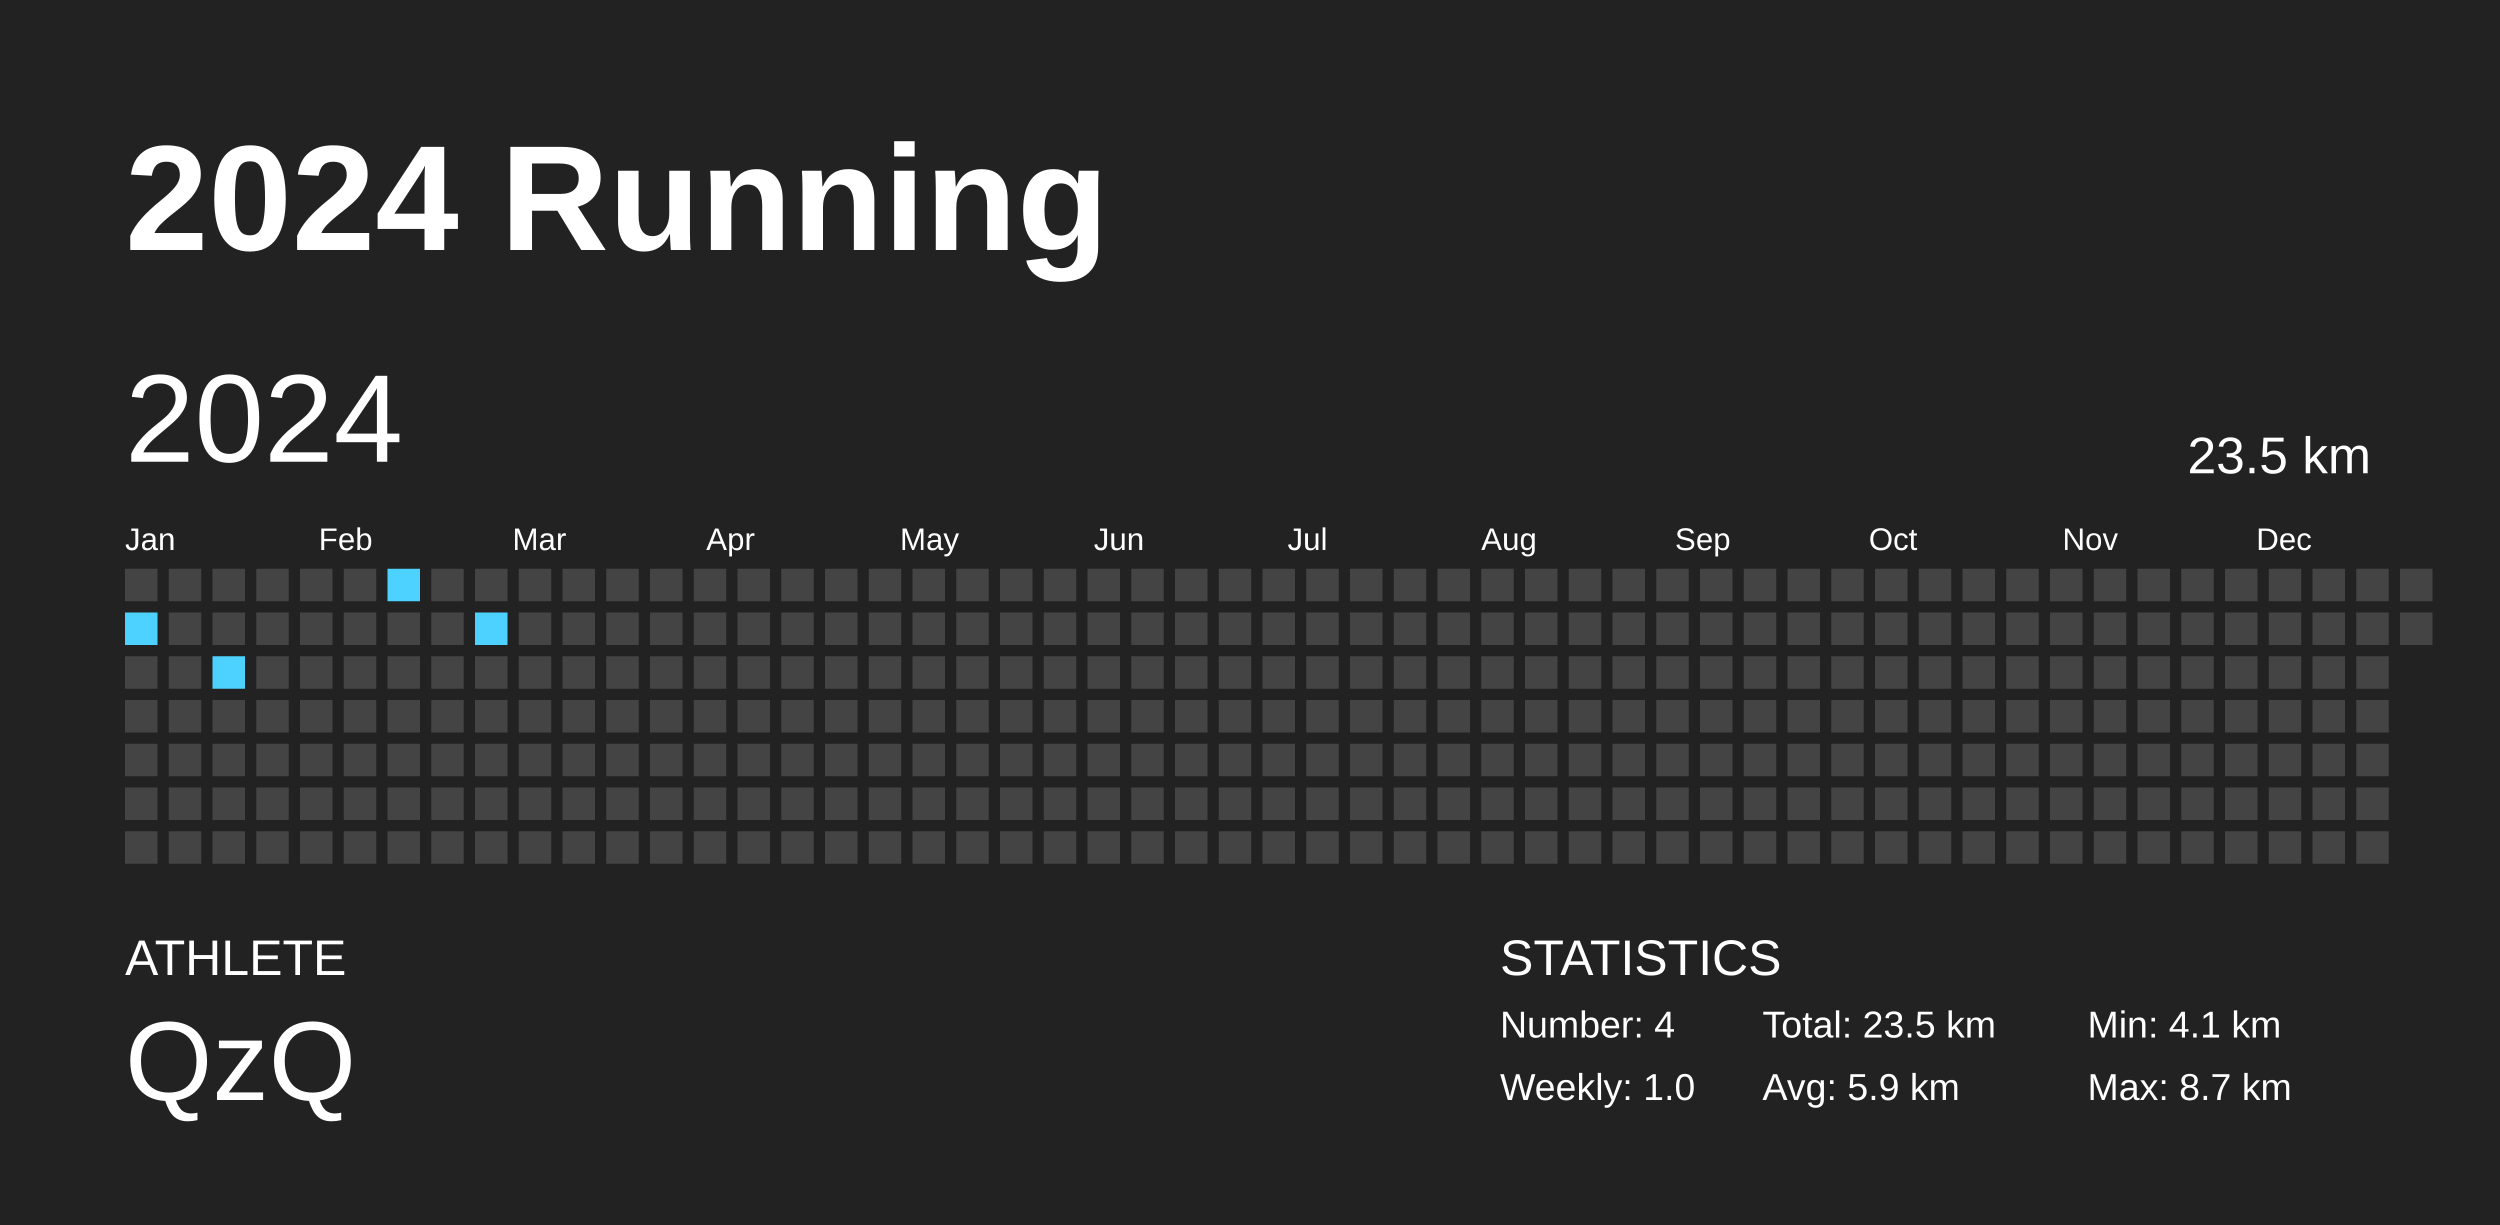
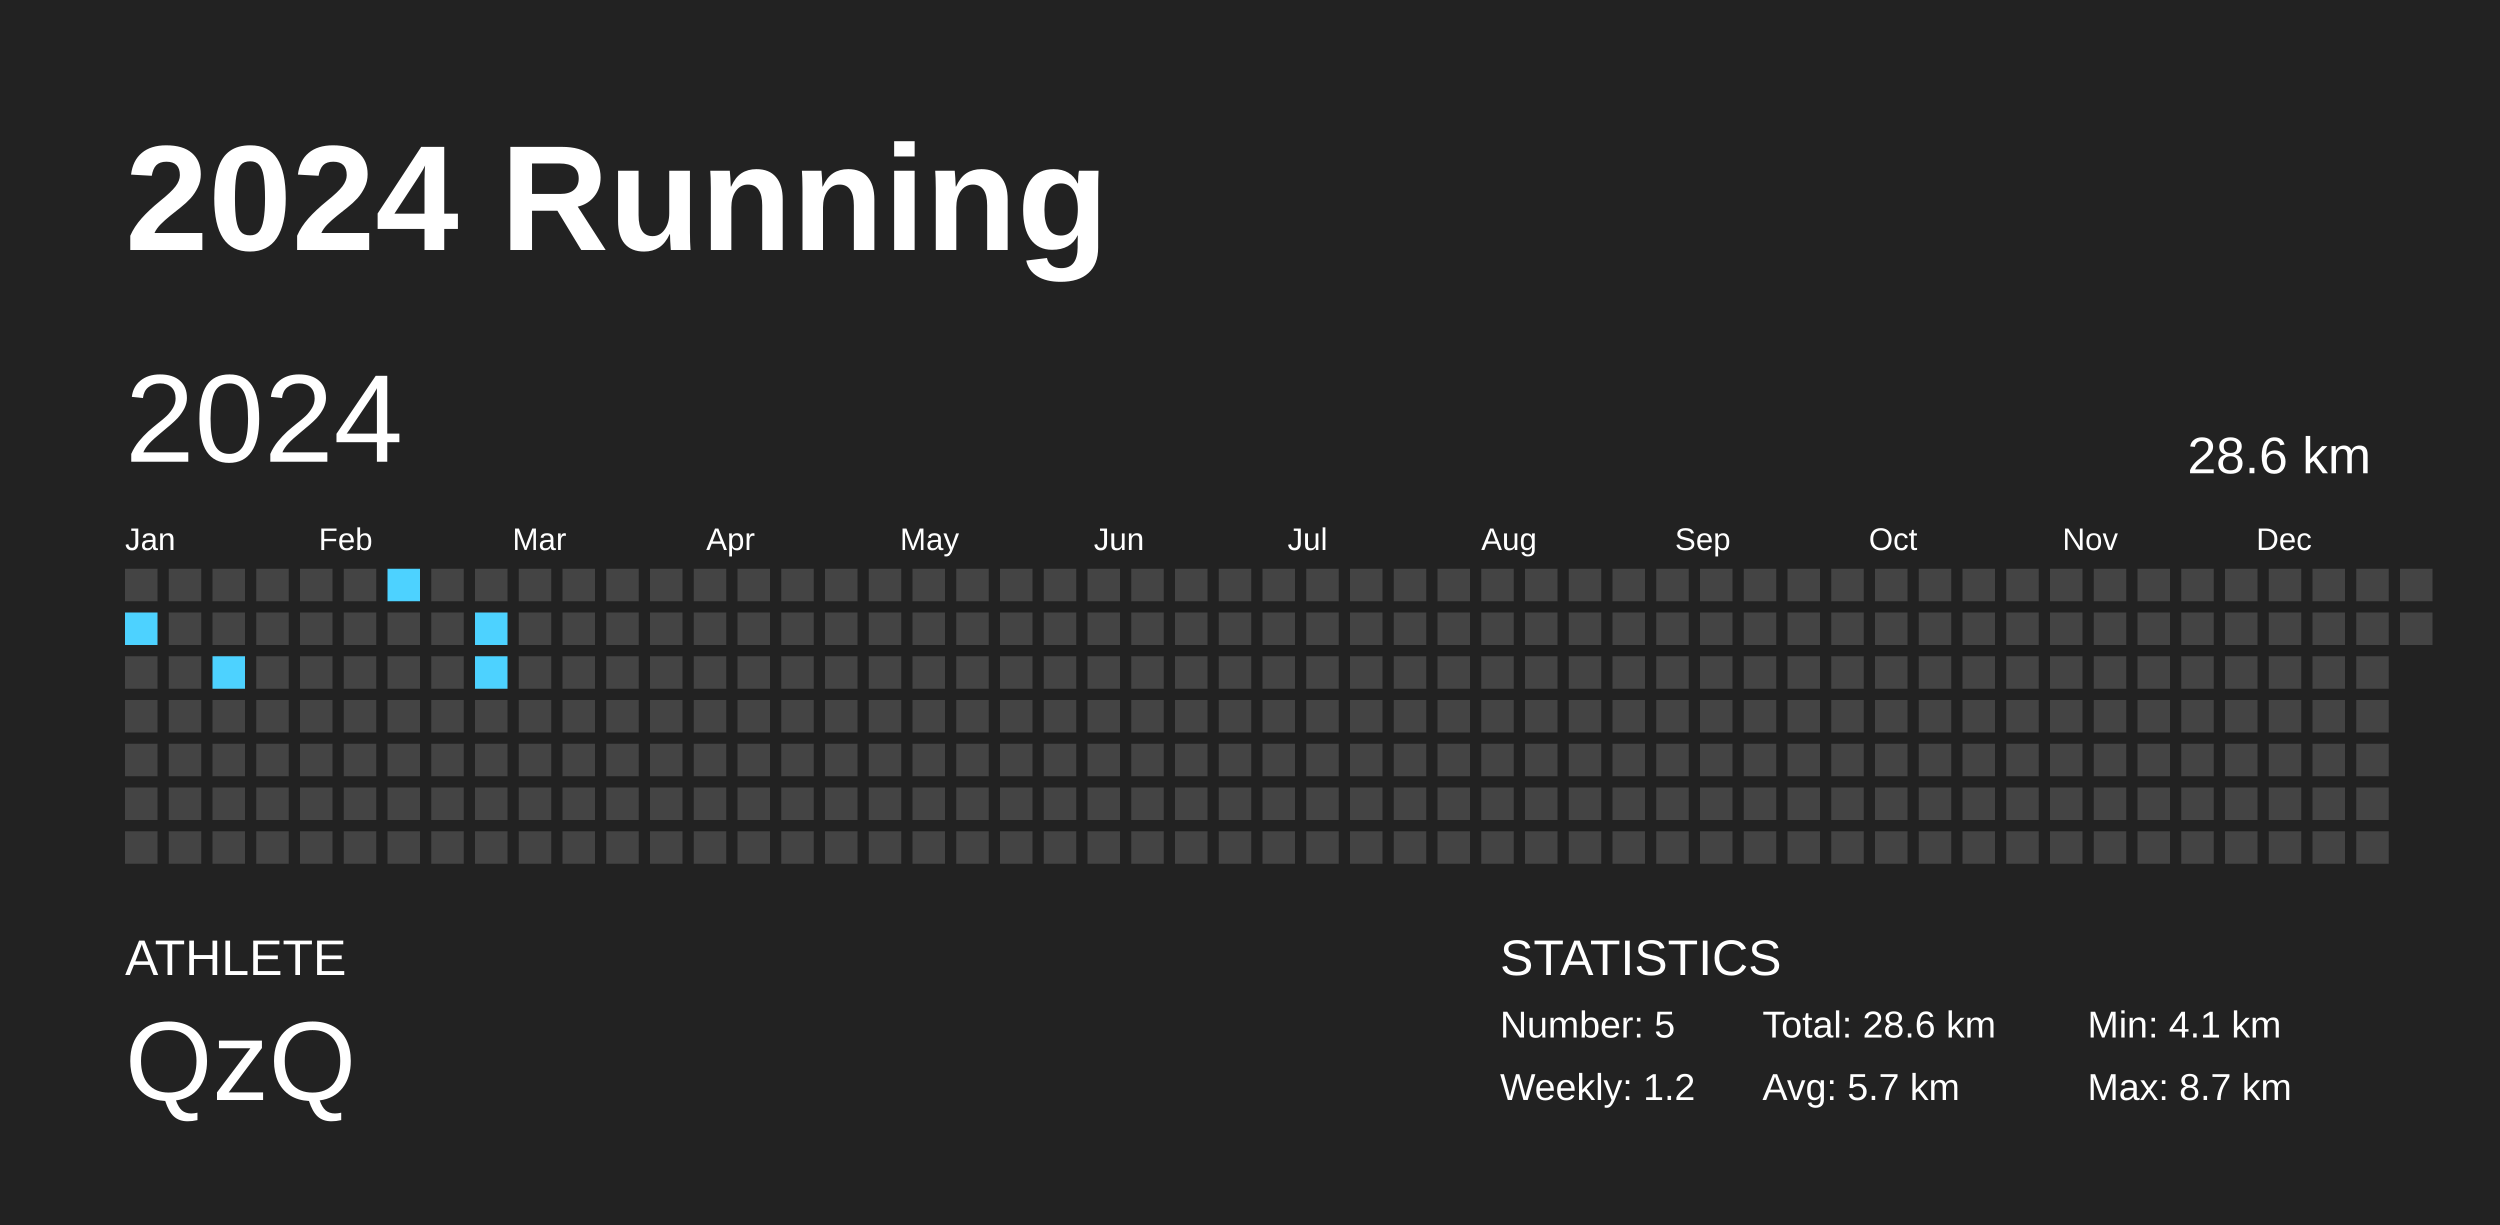
<svg xmlns="http://www.w3.org/2000/svg" baseProfile="full" height="98mm" version="1.1" viewBox="0,0,200,98" width="200mm">
  <defs />
  <rect fill="#222222" height="98" width="200" x="0" y="0" />
  <text fill="#FFFFFF" style="font-size:12px; font-family:Arial; font-weight:bold;" x="10" y="20">2024 Running</text>
  <text fill="#FFFFFF" style="font-size:4px; font-family:Arial" x="10" y="78">ATHLETE</text>
  <text fill="#FFFFFF" style="font-size:9px; font-family:Arial" x="10" y="88">QzQ</text>
  <text fill="#FFFFFF" style="font-size:4px; font-family:Arial" x="120" y="78">STATISTICS</text>
-   <text fill="#FFFFFF" style="font-size:3px; font-family:Arial" x="120" y="83">Number: 4</text>
-   <text fill="#FFFFFF" style="font-size:3px; font-family:Arial" x="120" y="88">Weekly: 1.0</text>
-   <text fill="#FFFFFF" style="font-size:3px; font-family:Arial" x="141" y="83">Total: 23.5 km</text>
-   <text fill="#FFFFFF" style="font-size:3px; font-family:Arial" x="141" y="88">Avg: 5.9 km</text>
+   <text fill="#FFFFFF" style="font-size:3px; font-family:Arial" x="120" y="83">Number: 5</text>
+   <text fill="#FFFFFF" style="font-size:3px; font-family:Arial" x="120" y="88">Weekly: 1.2</text>
+   <text fill="#FFFFFF" style="font-size:3px; font-family:Arial" x="141" y="83">Total: 28.6 km</text>
+   <text fill="#FFFFFF" style="font-size:3px; font-family:Arial" x="141" y="88">Avg: 5.7 km</text>
  <text fill="#FFFFFF" style="font-size:3px; font-family:Arial" x="167" y="83">Min: 4.1 km</text>
  <text fill="#FFFFFF" style="font-size:3px; font-family:Arial" x="167" y="88">Max: 8.7 km</text>
  <text dominant-baseline="hanging" fill="#FFFFFF" style="font-size:10.0px; font-family:Arial;" x="10" y="30">2024</text>
-   <text dominant-baseline="hanging" fill="#FFFFFF" style="font-size:4.125px; font-family:Arial;" x="175" y="35">23.5 km</text>
+   <text dominant-baseline="hanging" fill="#FFFFFF" style="font-size:4.125px; font-family:Arial;" x="175" y="35">28.6 km</text>
  <text fill="#FFFFFF" style="font-size:2.5px; font-family:Arial" x="10.0" y="44">Jan</text>
  <text fill="#FFFFFF" style="font-size:2.5px; font-family:Arial" x="25.5" y="44">Feb</text>
  <text fill="#FFFFFF" style="font-size:2.5px; font-family:Arial" x="41.0" y="44">Mar</text>
  <text fill="#FFFFFF" style="font-size:2.5px; font-family:Arial" x="56.5" y="44">Apr</text>
  <text fill="#FFFFFF" style="font-size:2.5px; font-family:Arial" x="72.0" y="44">May</text>
  <text fill="#FFFFFF" style="font-size:2.5px; font-family:Arial" x="87.5" y="44">Jun</text>
  <text fill="#FFFFFF" style="font-size:2.5px; font-family:Arial" x="103.0" y="44">Jul</text>
  <text fill="#FFFFFF" style="font-size:2.5px; font-family:Arial" x="118.5" y="44">Aug</text>
  <text fill="#FFFFFF" style="font-size:2.5px; font-family:Arial" x="134.0" y="44">Sep</text>
  <text fill="#FFFFFF" style="font-size:2.5px; font-family:Arial" x="149.5" y="44">Oct</text>
  <text fill="#FFFFFF" style="font-size:2.5px; font-family:Arial" x="165.0" y="44">Nov</text>
  <text fill="#FFFFFF" style="font-size:2.5px; font-family:Arial" x="180.5" y="44">Dec</text>
  <rect fill="#444444" height="2.6" width="2.6" x="10.0" y="45.5" />
  <rect fill="#4dd2ff" height="2.6" width="2.6" x="10.0" y="49.0" />
  <rect fill="#444444" height="2.6" width="2.6" x="10.0" y="52.5" />
  <rect fill="#444444" height="2.6" width="2.6" x="10.0" y="56.0" />
  <rect fill="#444444" height="2.6" width="2.6" x="10.0" y="59.5" />
  <rect fill="#444444" height="2.6" width="2.6" x="10.0" y="63.0" />
  <rect fill="#444444" height="2.6" width="2.6" x="10.0" y="66.5" />
  <rect fill="#444444" height="2.6" width="2.6" x="13.5" y="45.5" />
  <rect fill="#444444" height="2.6" width="2.6" x="13.5" y="49.0" />
  <rect fill="#444444" height="2.6" width="2.6" x="13.5" y="52.5" />
  <rect fill="#444444" height="2.6" width="2.6" x="13.5" y="56.0" />
  <rect fill="#444444" height="2.6" width="2.6" x="13.5" y="59.5" />
  <rect fill="#444444" height="2.6" width="2.6" x="13.5" y="63.0" />
  <rect fill="#444444" height="2.6" width="2.6" x="13.5" y="66.5" />
  <rect fill="#444444" height="2.6" width="2.6" x="17.0" y="45.5" />
  <rect fill="#444444" height="2.6" width="2.6" x="17.0" y="49.0" />
  <rect fill="#4dd2ff" height="2.6" width="2.6" x="17.0" y="52.5" />
  <rect fill="#444444" height="2.6" width="2.6" x="17.0" y="56.0" />
  <rect fill="#444444" height="2.6" width="2.6" x="17.0" y="59.5" />
  <rect fill="#444444" height="2.6" width="2.6" x="17.0" y="63.0" />
  <rect fill="#444444" height="2.6" width="2.6" x="17.0" y="66.5" />
  <rect fill="#444444" height="2.6" width="2.6" x="20.5" y="45.5" />
  <rect fill="#444444" height="2.6" width="2.6" x="20.5" y="49.0" />
  <rect fill="#444444" height="2.6" width="2.6" x="20.5" y="52.5" />
  <rect fill="#444444" height="2.6" width="2.6" x="20.5" y="56.0" />
  <rect fill="#444444" height="2.6" width="2.6" x="20.5" y="59.5" />
  <rect fill="#444444" height="2.6" width="2.6" x="20.5" y="63.0" />
  <rect fill="#444444" height="2.6" width="2.6" x="20.5" y="66.5" />
  <rect fill="#444444" height="2.6" width="2.6" x="24.0" y="45.5" />
  <rect fill="#444444" height="2.6" width="2.6" x="24.0" y="49.0" />
  <rect fill="#444444" height="2.6" width="2.6" x="24.0" y="52.5" />
  <rect fill="#444444" height="2.6" width="2.6" x="24.0" y="56.0" />
  <rect fill="#444444" height="2.6" width="2.6" x="24.0" y="59.5" />
  <rect fill="#444444" height="2.6" width="2.6" x="24.0" y="63.0" />
  <rect fill="#444444" height="2.6" width="2.6" x="24.0" y="66.5" />
  <rect fill="#444444" height="2.6" width="2.6" x="27.5" y="45.5" />
  <rect fill="#444444" height="2.6" width="2.6" x="27.5" y="49.0" />
  <rect fill="#444444" height="2.6" width="2.6" x="27.5" y="52.5" />
  <rect fill="#444444" height="2.6" width="2.6" x="27.5" y="56.0" />
  <rect fill="#444444" height="2.6" width="2.6" x="27.5" y="59.5" />
  <rect fill="#444444" height="2.6" width="2.6" x="27.5" y="63.0" />
  <rect fill="#444444" height="2.6" width="2.6" x="27.5" y="66.5" />
  <rect fill="#4dd2ff" height="2.6" width="2.6" x="31.0" y="45.5" />
  <rect fill="#444444" height="2.6" width="2.6" x="31.0" y="49.0" />
  <rect fill="#444444" height="2.6" width="2.6" x="31.0" y="52.5" />
  <rect fill="#444444" height="2.6" width="2.6" x="31.0" y="56.0" />
  <rect fill="#444444" height="2.6" width="2.6" x="31.0" y="59.5" />
  <rect fill="#444444" height="2.6" width="2.6" x="31.0" y="63.0" />
  <rect fill="#444444" height="2.6" width="2.6" x="31.0" y="66.5" />
  <rect fill="#444444" height="2.6" width="2.6" x="34.5" y="45.5" />
  <rect fill="#444444" height="2.6" width="2.6" x="34.5" y="49.0" />
  <rect fill="#444444" height="2.6" width="2.6" x="34.5" y="52.5" />
  <rect fill="#444444" height="2.6" width="2.6" x="34.5" y="56.0" />
  <rect fill="#444444" height="2.6" width="2.6" x="34.5" y="59.5" />
  <rect fill="#444444" height="2.6" width="2.6" x="34.5" y="63.0" />
  <rect fill="#444444" height="2.6" width="2.6" x="34.5" y="66.5" />
  <rect fill="#444444" height="2.6" width="2.6" x="38.0" y="45.5" />
  <rect fill="#4dd2ff" height="2.6" width="2.6" x="38.0" y="49.0" />
-   <rect fill="#444444" height="2.6" width="2.6" x="38.0" y="52.5" />
+   <rect fill="#4dd2ff" height="2.6" width="2.6" x="38.0" y="52.5" />
  <rect fill="#444444" height="2.6" width="2.6" x="38.0" y="56.0" />
  <rect fill="#444444" height="2.6" width="2.6" x="38.0" y="59.5" />
  <rect fill="#444444" height="2.6" width="2.6" x="38.0" y="63.0" />
  <rect fill="#444444" height="2.6" width="2.6" x="38.0" y="66.5" />
  <rect fill="#444444" height="2.6" width="2.6" x="41.5" y="45.5" />
  <rect fill="#444444" height="2.6" width="2.6" x="41.5" y="49.0" />
  <rect fill="#444444" height="2.6" width="2.6" x="41.5" y="52.5" />
  <rect fill="#444444" height="2.6" width="2.6" x="41.5" y="56.0" />
  <rect fill="#444444" height="2.6" width="2.6" x="41.5" y="59.5" />
  <rect fill="#444444" height="2.6" width="2.6" x="41.5" y="63.0" />
  <rect fill="#444444" height="2.6" width="2.6" x="41.5" y="66.5" />
  <rect fill="#444444" height="2.6" width="2.6" x="45.0" y="45.5" />
  <rect fill="#444444" height="2.6" width="2.6" x="45.0" y="49.0" />
  <rect fill="#444444" height="2.6" width="2.6" x="45.0" y="52.5" />
  <rect fill="#444444" height="2.6" width="2.6" x="45.0" y="56.0" />
  <rect fill="#444444" height="2.6" width="2.6" x="45.0" y="59.5" />
  <rect fill="#444444" height="2.6" width="2.6" x="45.0" y="63.0" />
  <rect fill="#444444" height="2.6" width="2.6" x="45.0" y="66.5" />
  <rect fill="#444444" height="2.6" width="2.6" x="48.5" y="45.5" />
  <rect fill="#444444" height="2.6" width="2.6" x="48.5" y="49.0" />
  <rect fill="#444444" height="2.6" width="2.6" x="48.5" y="52.5" />
  <rect fill="#444444" height="2.6" width="2.6" x="48.5" y="56.0" />
  <rect fill="#444444" height="2.6" width="2.6" x="48.5" y="59.5" />
  <rect fill="#444444" height="2.6" width="2.6" x="48.5" y="63.0" />
  <rect fill="#444444" height="2.6" width="2.6" x="48.5" y="66.5" />
  <rect fill="#444444" height="2.6" width="2.6" x="52.0" y="45.5" />
  <rect fill="#444444" height="2.6" width="2.6" x="52.0" y="49.0" />
  <rect fill="#444444" height="2.6" width="2.6" x="52.0" y="52.5" />
  <rect fill="#444444" height="2.6" width="2.6" x="52.0" y="56.0" />
  <rect fill="#444444" height="2.6" width="2.6" x="52.0" y="59.5" />
  <rect fill="#444444" height="2.6" width="2.6" x="52.0" y="63.0" />
  <rect fill="#444444" height="2.6" width="2.6" x="52.0" y="66.5" />
  <rect fill="#444444" height="2.6" width="2.6" x="55.5" y="45.5" />
  <rect fill="#444444" height="2.6" width="2.6" x="55.5" y="49.0" />
  <rect fill="#444444" height="2.6" width="2.6" x="55.5" y="52.5" />
  <rect fill="#444444" height="2.6" width="2.6" x="55.5" y="56.0" />
  <rect fill="#444444" height="2.6" width="2.6" x="55.5" y="59.5" />
  <rect fill="#444444" height="2.6" width="2.6" x="55.5" y="63.0" />
  <rect fill="#444444" height="2.6" width="2.6" x="55.5" y="66.5" />
  <rect fill="#444444" height="2.6" width="2.6" x="59.0" y="45.5" />
  <rect fill="#444444" height="2.6" width="2.6" x="59.0" y="49.0" />
  <rect fill="#444444" height="2.6" width="2.6" x="59.0" y="52.5" />
  <rect fill="#444444" height="2.6" width="2.6" x="59.0" y="56.0" />
  <rect fill="#444444" height="2.6" width="2.6" x="59.0" y="59.5" />
  <rect fill="#444444" height="2.6" width="2.6" x="59.0" y="63.0" />
  <rect fill="#444444" height="2.6" width="2.6" x="59.0" y="66.5" />
  <rect fill="#444444" height="2.6" width="2.6" x="62.5" y="45.5" />
  <rect fill="#444444" height="2.6" width="2.6" x="62.5" y="49.0" />
  <rect fill="#444444" height="2.6" width="2.6" x="62.5" y="52.5" />
  <rect fill="#444444" height="2.6" width="2.6" x="62.5" y="56.0" />
  <rect fill="#444444" height="2.6" width="2.6" x="62.5" y="59.5" />
  <rect fill="#444444" height="2.6" width="2.6" x="62.5" y="63.0" />
  <rect fill="#444444" height="2.6" width="2.6" x="62.5" y="66.5" />
  <rect fill="#444444" height="2.6" width="2.6" x="66.0" y="45.5" />
  <rect fill="#444444" height="2.6" width="2.6" x="66.0" y="49.0" />
  <rect fill="#444444" height="2.6" width="2.6" x="66.0" y="52.5" />
  <rect fill="#444444" height="2.6" width="2.6" x="66.0" y="56.0" />
  <rect fill="#444444" height="2.6" width="2.6" x="66.0" y="59.5" />
  <rect fill="#444444" height="2.6" width="2.6" x="66.0" y="63.0" />
  <rect fill="#444444" height="2.6" width="2.6" x="66.0" y="66.5" />
  <rect fill="#444444" height="2.6" width="2.6" x="69.5" y="45.5" />
  <rect fill="#444444" height="2.6" width="2.6" x="69.5" y="49.0" />
  <rect fill="#444444" height="2.6" width="2.6" x="69.5" y="52.5" />
  <rect fill="#444444" height="2.6" width="2.6" x="69.5" y="56.0" />
  <rect fill="#444444" height="2.6" width="2.6" x="69.5" y="59.5" />
  <rect fill="#444444" height="2.6" width="2.6" x="69.5" y="63.0" />
  <rect fill="#444444" height="2.6" width="2.6" x="69.5" y="66.5" />
  <rect fill="#444444" height="2.6" width="2.6" x="73.0" y="45.5" />
  <rect fill="#444444" height="2.6" width="2.6" x="73.0" y="49.0" />
  <rect fill="#444444" height="2.6" width="2.6" x="73.0" y="52.5" />
  <rect fill="#444444" height="2.6" width="2.6" x="73.0" y="56.0" />
  <rect fill="#444444" height="2.6" width="2.6" x="73.0" y="59.5" />
  <rect fill="#444444" height="2.6" width="2.6" x="73.0" y="63.0" />
  <rect fill="#444444" height="2.6" width="2.6" x="73.0" y="66.5" />
  <rect fill="#444444" height="2.6" width="2.6" x="76.5" y="45.5" />
  <rect fill="#444444" height="2.6" width="2.6" x="76.5" y="49.0" />
  <rect fill="#444444" height="2.6" width="2.6" x="76.5" y="52.5" />
  <rect fill="#444444" height="2.6" width="2.6" x="76.5" y="56.0" />
  <rect fill="#444444" height="2.6" width="2.6" x="76.5" y="59.5" />
  <rect fill="#444444" height="2.6" width="2.6" x="76.5" y="63.0" />
  <rect fill="#444444" height="2.6" width="2.6" x="76.5" y="66.5" />
  <rect fill="#444444" height="2.6" width="2.6" x="80.0" y="45.5" />
  <rect fill="#444444" height="2.6" width="2.6" x="80.0" y="49.0" />
  <rect fill="#444444" height="2.6" width="2.6" x="80.0" y="52.5" />
  <rect fill="#444444" height="2.6" width="2.6" x="80.0" y="56.0" />
  <rect fill="#444444" height="2.6" width="2.6" x="80.0" y="59.5" />
  <rect fill="#444444" height="2.6" width="2.6" x="80.0" y="63.0" />
  <rect fill="#444444" height="2.6" width="2.6" x="80.0" y="66.5" />
  <rect fill="#444444" height="2.6" width="2.6" x="83.5" y="45.5" />
  <rect fill="#444444" height="2.6" width="2.6" x="83.5" y="49.0" />
  <rect fill="#444444" height="2.6" width="2.6" x="83.5" y="52.5" />
  <rect fill="#444444" height="2.6" width="2.6" x="83.5" y="56.0" />
  <rect fill="#444444" height="2.6" width="2.6" x="83.5" y="59.5" />
  <rect fill="#444444" height="2.6" width="2.6" x="83.5" y="63.0" />
  <rect fill="#444444" height="2.6" width="2.6" x="83.5" y="66.5" />
  <rect fill="#444444" height="2.6" width="2.6" x="87.0" y="45.5" />
  <rect fill="#444444" height="2.6" width="2.6" x="87.0" y="49.0" />
  <rect fill="#444444" height="2.6" width="2.6" x="87.0" y="52.5" />
  <rect fill="#444444" height="2.6" width="2.6" x="87.0" y="56.0" />
  <rect fill="#444444" height="2.6" width="2.6" x="87.0" y="59.5" />
  <rect fill="#444444" height="2.6" width="2.6" x="87.0" y="63.0" />
  <rect fill="#444444" height="2.6" width="2.6" x="87.0" y="66.5" />
  <rect fill="#444444" height="2.6" width="2.6" x="90.5" y="45.5" />
  <rect fill="#444444" height="2.6" width="2.6" x="90.5" y="49.0" />
  <rect fill="#444444" height="2.6" width="2.6" x="90.5" y="52.5" />
  <rect fill="#444444" height="2.6" width="2.6" x="90.5" y="56.0" />
  <rect fill="#444444" height="2.6" width="2.6" x="90.5" y="59.5" />
  <rect fill="#444444" height="2.6" width="2.6" x="90.5" y="63.0" />
  <rect fill="#444444" height="2.6" width="2.6" x="90.5" y="66.5" />
  <rect fill="#444444" height="2.6" width="2.6" x="94.0" y="45.5" />
  <rect fill="#444444" height="2.6" width="2.6" x="94.0" y="49.0" />
  <rect fill="#444444" height="2.6" width="2.6" x="94.0" y="52.5" />
  <rect fill="#444444" height="2.6" width="2.6" x="94.0" y="56.0" />
  <rect fill="#444444" height="2.6" width="2.6" x="94.0" y="59.5" />
  <rect fill="#444444" height="2.6" width="2.6" x="94.0" y="63.0" />
  <rect fill="#444444" height="2.6" width="2.6" x="94.0" y="66.5" />
  <rect fill="#444444" height="2.6" width="2.6" x="97.5" y="45.5" />
  <rect fill="#444444" height="2.6" width="2.6" x="97.5" y="49.0" />
  <rect fill="#444444" height="2.6" width="2.6" x="97.5" y="52.5" />
  <rect fill="#444444" height="2.6" width="2.6" x="97.5" y="56.0" />
  <rect fill="#444444" height="2.6" width="2.6" x="97.5" y="59.5" />
  <rect fill="#444444" height="2.6" width="2.6" x="97.5" y="63.0" />
  <rect fill="#444444" height="2.6" width="2.6" x="97.5" y="66.5" />
  <rect fill="#444444" height="2.6" width="2.6" x="101.0" y="45.5" />
  <rect fill="#444444" height="2.6" width="2.6" x="101.0" y="49.0" />
  <rect fill="#444444" height="2.6" width="2.6" x="101.0" y="52.5" />
  <rect fill="#444444" height="2.6" width="2.6" x="101.0" y="56.0" />
  <rect fill="#444444" height="2.6" width="2.6" x="101.0" y="59.5" />
  <rect fill="#444444" height="2.6" width="2.6" x="101.0" y="63.0" />
  <rect fill="#444444" height="2.6" width="2.6" x="101.0" y="66.5" />
  <rect fill="#444444" height="2.6" width="2.6" x="104.5" y="45.5" />
  <rect fill="#444444" height="2.6" width="2.6" x="104.5" y="49.0" />
  <rect fill="#444444" height="2.6" width="2.6" x="104.5" y="52.5" />
  <rect fill="#444444" height="2.6" width="2.6" x="104.5" y="56.0" />
  <rect fill="#444444" height="2.6" width="2.6" x="104.5" y="59.5" />
  <rect fill="#444444" height="2.6" width="2.6" x="104.5" y="63.0" />
  <rect fill="#444444" height="2.6" width="2.6" x="104.5" y="66.5" />
  <rect fill="#444444" height="2.6" width="2.6" x="108.0" y="45.5" />
  <rect fill="#444444" height="2.6" width="2.6" x="108.0" y="49.0" />
  <rect fill="#444444" height="2.6" width="2.6" x="108.0" y="52.5" />
  <rect fill="#444444" height="2.6" width="2.6" x="108.0" y="56.0" />
  <rect fill="#444444" height="2.6" width="2.6" x="108.0" y="59.5" />
  <rect fill="#444444" height="2.6" width="2.6" x="108.0" y="63.0" />
  <rect fill="#444444" height="2.6" width="2.6" x="108.0" y="66.5" />
  <rect fill="#444444" height="2.6" width="2.6" x="111.5" y="45.5" />
  <rect fill="#444444" height="2.6" width="2.6" x="111.5" y="49.0" />
  <rect fill="#444444" height="2.6" width="2.6" x="111.5" y="52.5" />
  <rect fill="#444444" height="2.6" width="2.6" x="111.5" y="56.0" />
  <rect fill="#444444" height="2.6" width="2.6" x="111.5" y="59.5" />
  <rect fill="#444444" height="2.6" width="2.6" x="111.5" y="63.0" />
  <rect fill="#444444" height="2.6" width="2.6" x="111.5" y="66.5" />
  <rect fill="#444444" height="2.6" width="2.6" x="115.0" y="45.5" />
  <rect fill="#444444" height="2.6" width="2.6" x="115.0" y="49.0" />
  <rect fill="#444444" height="2.6" width="2.6" x="115.0" y="52.5" />
  <rect fill="#444444" height="2.6" width="2.6" x="115.0" y="56.0" />
  <rect fill="#444444" height="2.6" width="2.6" x="115.0" y="59.5" />
  <rect fill="#444444" height="2.6" width="2.6" x="115.0" y="63.0" />
  <rect fill="#444444" height="2.6" width="2.6" x="115.0" y="66.5" />
  <rect fill="#444444" height="2.6" width="2.6" x="118.5" y="45.5" />
  <rect fill="#444444" height="2.6" width="2.6" x="118.5" y="49.0" />
  <rect fill="#444444" height="2.6" width="2.6" x="118.5" y="52.5" />
  <rect fill="#444444" height="2.6" width="2.6" x="118.5" y="56.0" />
  <rect fill="#444444" height="2.6" width="2.6" x="118.5" y="59.5" />
  <rect fill="#444444" height="2.6" width="2.6" x="118.5" y="63.0" />
  <rect fill="#444444" height="2.6" width="2.6" x="118.5" y="66.5" />
  <rect fill="#444444" height="2.6" width="2.6" x="122.0" y="45.5" />
  <rect fill="#444444" height="2.6" width="2.6" x="122.0" y="49.0" />
  <rect fill="#444444" height="2.6" width="2.6" x="122.0" y="52.5" />
  <rect fill="#444444" height="2.6" width="2.6" x="122.0" y="56.0" />
  <rect fill="#444444" height="2.6" width="2.6" x="122.0" y="59.5" />
  <rect fill="#444444" height="2.6" width="2.6" x="122.0" y="63.0" />
  <rect fill="#444444" height="2.6" width="2.6" x="122.0" y="66.5" />
  <rect fill="#444444" height="2.6" width="2.6" x="125.5" y="45.5" />
  <rect fill="#444444" height="2.6" width="2.6" x="125.5" y="49.0" />
  <rect fill="#444444" height="2.6" width="2.6" x="125.5" y="52.5" />
  <rect fill="#444444" height="2.6" width="2.6" x="125.5" y="56.0" />
  <rect fill="#444444" height="2.6" width="2.6" x="125.5" y="59.5" />
  <rect fill="#444444" height="2.6" width="2.6" x="125.5" y="63.0" />
  <rect fill="#444444" height="2.6" width="2.6" x="125.5" y="66.5" />
  <rect fill="#444444" height="2.6" width="2.6" x="129.0" y="45.5" />
  <rect fill="#444444" height="2.6" width="2.6" x="129.0" y="49.0" />
  <rect fill="#444444" height="2.6" width="2.6" x="129.0" y="52.5" />
  <rect fill="#444444" height="2.6" width="2.6" x="129.0" y="56.0" />
  <rect fill="#444444" height="2.6" width="2.6" x="129.0" y="59.5" />
  <rect fill="#444444" height="2.6" width="2.6" x="129.0" y="63.0" />
  <rect fill="#444444" height="2.6" width="2.6" x="129.0" y="66.5" />
  <rect fill="#444444" height="2.6" width="2.6" x="132.5" y="45.5" />
  <rect fill="#444444" height="2.6" width="2.6" x="132.5" y="49.0" />
  <rect fill="#444444" height="2.6" width="2.6" x="132.5" y="52.5" />
  <rect fill="#444444" height="2.6" width="2.6" x="132.5" y="56.0" />
  <rect fill="#444444" height="2.6" width="2.6" x="132.5" y="59.5" />
  <rect fill="#444444" height="2.6" width="2.6" x="132.5" y="63.0" />
  <rect fill="#444444" height="2.6" width="2.6" x="132.5" y="66.5" />
  <rect fill="#444444" height="2.6" width="2.6" x="136.0" y="45.5" />
  <rect fill="#444444" height="2.6" width="2.6" x="136.0" y="49.0" />
  <rect fill="#444444" height="2.6" width="2.6" x="136.0" y="52.5" />
  <rect fill="#444444" height="2.6" width="2.6" x="136.0" y="56.0" />
  <rect fill="#444444" height="2.6" width="2.6" x="136.0" y="59.5" />
  <rect fill="#444444" height="2.6" width="2.6" x="136.0" y="63.0" />
  <rect fill="#444444" height="2.6" width="2.6" x="136.0" y="66.5" />
  <rect fill="#444444" height="2.6" width="2.6" x="139.5" y="45.5" />
  <rect fill="#444444" height="2.6" width="2.6" x="139.5" y="49.0" />
  <rect fill="#444444" height="2.6" width="2.6" x="139.5" y="52.5" />
  <rect fill="#444444" height="2.6" width="2.6" x="139.5" y="56.0" />
  <rect fill="#444444" height="2.6" width="2.6" x="139.5" y="59.5" />
  <rect fill="#444444" height="2.6" width="2.6" x="139.5" y="63.0" />
  <rect fill="#444444" height="2.6" width="2.6" x="139.5" y="66.5" />
  <rect fill="#444444" height="2.6" width="2.6" x="143.0" y="45.5" />
  <rect fill="#444444" height="2.6" width="2.6" x="143.0" y="49.0" />
  <rect fill="#444444" height="2.6" width="2.6" x="143.0" y="52.5" />
  <rect fill="#444444" height="2.6" width="2.6" x="143.0" y="56.0" />
  <rect fill="#444444" height="2.6" width="2.6" x="143.0" y="59.5" />
  <rect fill="#444444" height="2.6" width="2.6" x="143.0" y="63.0" />
  <rect fill="#444444" height="2.6" width="2.6" x="143.0" y="66.5" />
  <rect fill="#444444" height="2.6" width="2.6" x="146.5" y="45.5" />
  <rect fill="#444444" height="2.6" width="2.6" x="146.5" y="49.0" />
  <rect fill="#444444" height="2.6" width="2.6" x="146.5" y="52.5" />
  <rect fill="#444444" height="2.6" width="2.6" x="146.5" y="56.0" />
  <rect fill="#444444" height="2.6" width="2.6" x="146.5" y="59.5" />
  <rect fill="#444444" height="2.6" width="2.6" x="146.5" y="63.0" />
  <rect fill="#444444" height="2.6" width="2.6" x="146.5" y="66.5" />
  <rect fill="#444444" height="2.6" width="2.6" x="150.0" y="45.5" />
  <rect fill="#444444" height="2.6" width="2.6" x="150.0" y="49.0" />
  <rect fill="#444444" height="2.6" width="2.6" x="150.0" y="52.5" />
  <rect fill="#444444" height="2.6" width="2.6" x="150.0" y="56.0" />
  <rect fill="#444444" height="2.6" width="2.6" x="150.0" y="59.5" />
  <rect fill="#444444" height="2.6" width="2.6" x="150.0" y="63.0" />
  <rect fill="#444444" height="2.6" width="2.6" x="150.0" y="66.5" />
  <rect fill="#444444" height="2.6" width="2.6" x="153.5" y="45.5" />
  <rect fill="#444444" height="2.6" width="2.6" x="153.5" y="49.0" />
  <rect fill="#444444" height="2.6" width="2.6" x="153.5" y="52.5" />
  <rect fill="#444444" height="2.6" width="2.6" x="153.5" y="56.0" />
  <rect fill="#444444" height="2.6" width="2.6" x="153.5" y="59.5" />
  <rect fill="#444444" height="2.6" width="2.6" x="153.5" y="63.0" />
  <rect fill="#444444" height="2.6" width="2.6" x="153.5" y="66.5" />
  <rect fill="#444444" height="2.6" width="2.6" x="157.0" y="45.5" />
  <rect fill="#444444" height="2.6" width="2.6" x="157.0" y="49.0" />
  <rect fill="#444444" height="2.6" width="2.6" x="157.0" y="52.5" />
  <rect fill="#444444" height="2.6" width="2.6" x="157.0" y="56.0" />
  <rect fill="#444444" height="2.6" width="2.6" x="157.0" y="59.5" />
  <rect fill="#444444" height="2.6" width="2.6" x="157.0" y="63.0" />
  <rect fill="#444444" height="2.6" width="2.6" x="157.0" y="66.5" />
  <rect fill="#444444" height="2.6" width="2.6" x="160.5" y="45.5" />
  <rect fill="#444444" height="2.6" width="2.6" x="160.5" y="49.0" />
  <rect fill="#444444" height="2.6" width="2.6" x="160.5" y="52.5" />
  <rect fill="#444444" height="2.6" width="2.6" x="160.5" y="56.0" />
  <rect fill="#444444" height="2.6" width="2.6" x="160.5" y="59.5" />
  <rect fill="#444444" height="2.6" width="2.6" x="160.5" y="63.0" />
  <rect fill="#444444" height="2.6" width="2.6" x="160.5" y="66.5" />
  <rect fill="#444444" height="2.6" width="2.6" x="164.0" y="45.5" />
  <rect fill="#444444" height="2.6" width="2.6" x="164.0" y="49.0" />
  <rect fill="#444444" height="2.6" width="2.6" x="164.0" y="52.5" />
  <rect fill="#444444" height="2.6" width="2.6" x="164.0" y="56.0" />
  <rect fill="#444444" height="2.6" width="2.6" x="164.0" y="59.5" />
  <rect fill="#444444" height="2.6" width="2.6" x="164.0" y="63.0" />
  <rect fill="#444444" height="2.6" width="2.6" x="164.0" y="66.5" />
  <rect fill="#444444" height="2.6" width="2.6" x="167.5" y="45.5" />
  <rect fill="#444444" height="2.6" width="2.6" x="167.5" y="49.0" />
  <rect fill="#444444" height="2.6" width="2.6" x="167.5" y="52.5" />
  <rect fill="#444444" height="2.6" width="2.6" x="167.5" y="56.0" />
  <rect fill="#444444" height="2.6" width="2.6" x="167.5" y="59.5" />
  <rect fill="#444444" height="2.6" width="2.6" x="167.5" y="63.0" />
  <rect fill="#444444" height="2.6" width="2.6" x="167.5" y="66.5" />
  <rect fill="#444444" height="2.6" width="2.6" x="171.0" y="45.5" />
  <rect fill="#444444" height="2.6" width="2.6" x="171.0" y="49.0" />
  <rect fill="#444444" height="2.6" width="2.6" x="171.0" y="52.5" />
  <rect fill="#444444" height="2.6" width="2.6" x="171.0" y="56.0" />
  <rect fill="#444444" height="2.6" width="2.6" x="171.0" y="59.5" />
  <rect fill="#444444" height="2.6" width="2.6" x="171.0" y="63.0" />
  <rect fill="#444444" height="2.6" width="2.6" x="171.0" y="66.5" />
  <rect fill="#444444" height="2.6" width="2.6" x="174.5" y="45.5" />
  <rect fill="#444444" height="2.6" width="2.6" x="174.5" y="49.0" />
  <rect fill="#444444" height="2.6" width="2.6" x="174.5" y="52.5" />
  <rect fill="#444444" height="2.6" width="2.6" x="174.5" y="56.0" />
  <rect fill="#444444" height="2.6" width="2.6" x="174.5" y="59.5" />
  <rect fill="#444444" height="2.6" width="2.6" x="174.5" y="63.0" />
  <rect fill="#444444" height="2.6" width="2.6" x="174.5" y="66.5" />
  <rect fill="#444444" height="2.6" width="2.6" x="178.0" y="45.5" />
  <rect fill="#444444" height="2.6" width="2.6" x="178.0" y="49.0" />
  <rect fill="#444444" height="2.6" width="2.6" x="178.0" y="52.5" />
  <rect fill="#444444" height="2.6" width="2.6" x="178.0" y="56.0" />
  <rect fill="#444444" height="2.6" width="2.6" x="178.0" y="59.5" />
  <rect fill="#444444" height="2.6" width="2.6" x="178.0" y="63.0" />
  <rect fill="#444444" height="2.6" width="2.6" x="178.0" y="66.5" />
  <rect fill="#444444" height="2.6" width="2.6" x="181.5" y="45.5" />
  <rect fill="#444444" height="2.6" width="2.6" x="181.5" y="49.0" />
  <rect fill="#444444" height="2.6" width="2.6" x="181.5" y="52.5" />
  <rect fill="#444444" height="2.6" width="2.6" x="181.5" y="56.0" />
  <rect fill="#444444" height="2.6" width="2.6" x="181.5" y="59.5" />
  <rect fill="#444444" height="2.6" width="2.6" x="181.5" y="63.0" />
  <rect fill="#444444" height="2.6" width="2.6" x="181.5" y="66.5" />
  <rect fill="#444444" height="2.6" width="2.6" x="185.0" y="45.5" />
  <rect fill="#444444" height="2.6" width="2.6" x="185.0" y="49.0" />
  <rect fill="#444444" height="2.6" width="2.6" x="185.0" y="52.5" />
  <rect fill="#444444" height="2.6" width="2.6" x="185.0" y="56.0" />
  <rect fill="#444444" height="2.6" width="2.6" x="185.0" y="59.5" />
  <rect fill="#444444" height="2.6" width="2.6" x="185.0" y="63.0" />
  <rect fill="#444444" height="2.6" width="2.6" x="185.0" y="66.5" />
  <rect fill="#444444" height="2.6" width="2.6" x="188.5" y="45.5" />
  <rect fill="#444444" height="2.6" width="2.6" x="188.5" y="49.0" />
  <rect fill="#444444" height="2.6" width="2.6" x="188.5" y="52.5" />
  <rect fill="#444444" height="2.6" width="2.6" x="188.5" y="56.0" />
  <rect fill="#444444" height="2.6" width="2.6" x="188.5" y="59.5" />
  <rect fill="#444444" height="2.6" width="2.6" x="188.5" y="63.0" />
  <rect fill="#444444" height="2.6" width="2.6" x="188.5" y="66.5" />
  <rect fill="#444444" height="2.6" width="2.6" x="192.0" y="45.5" />
  <rect fill="#444444" height="2.6" width="2.6" x="192.0" y="49.0" />
</svg>
